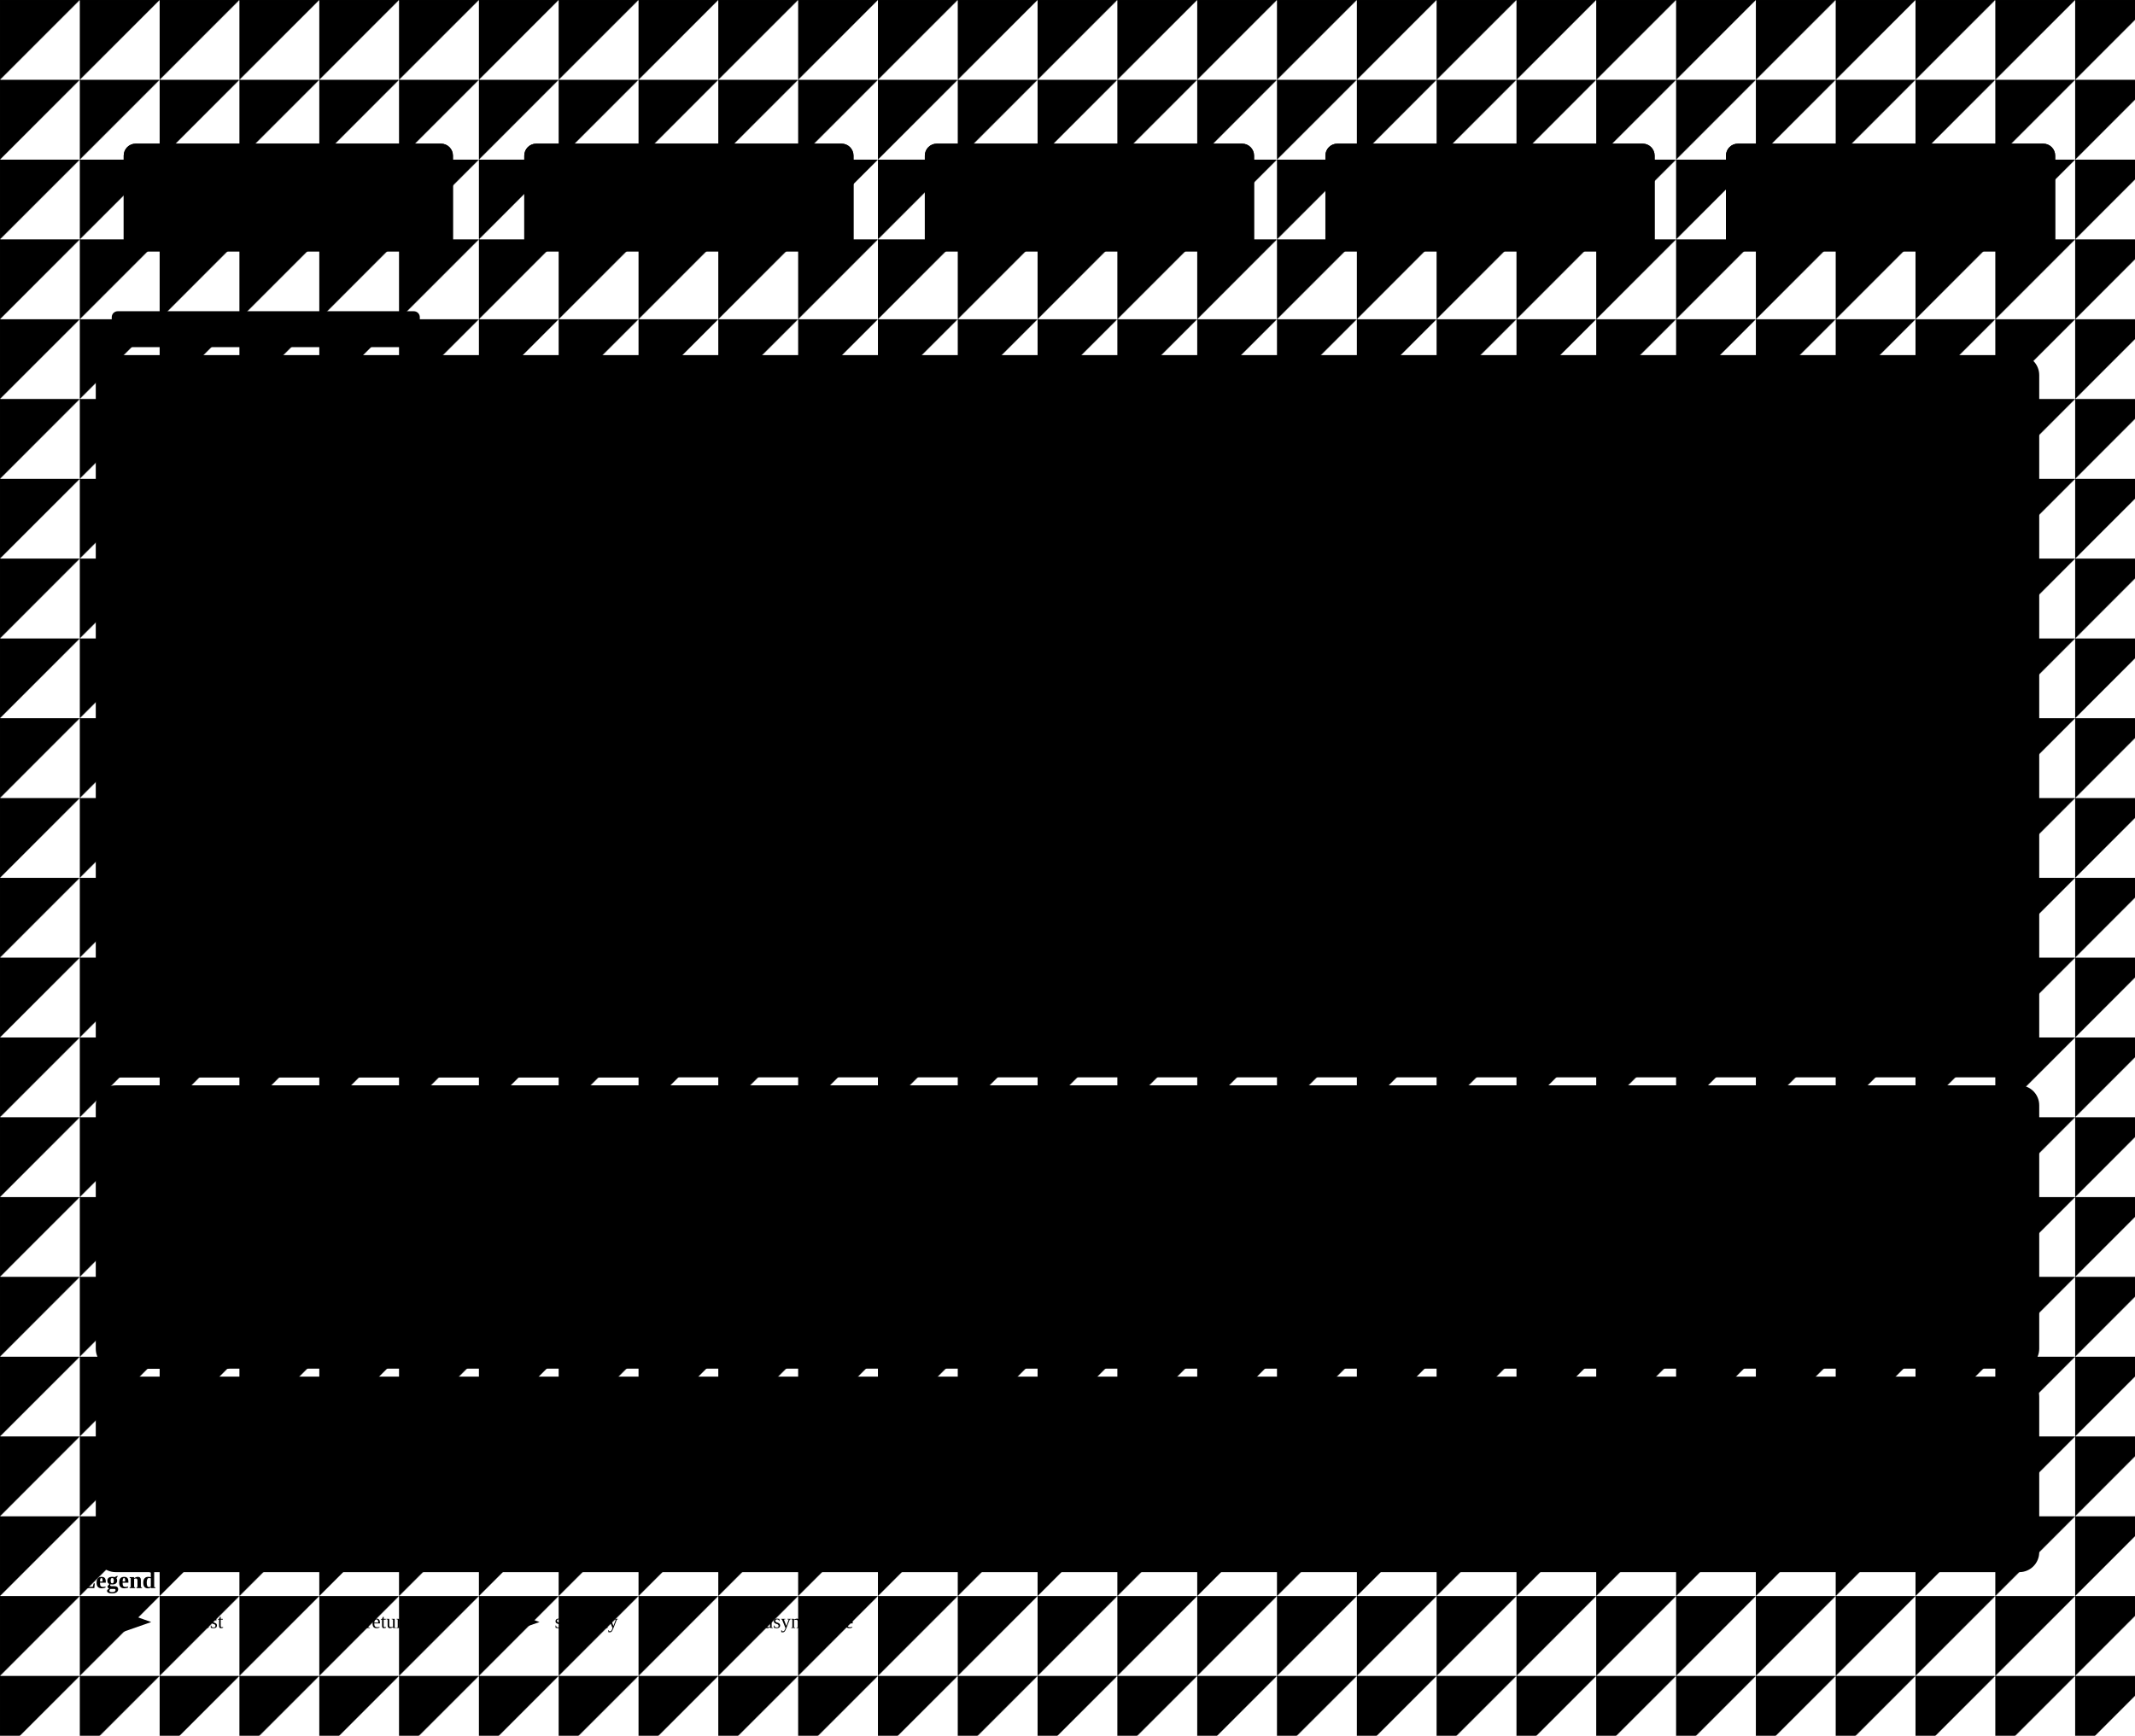
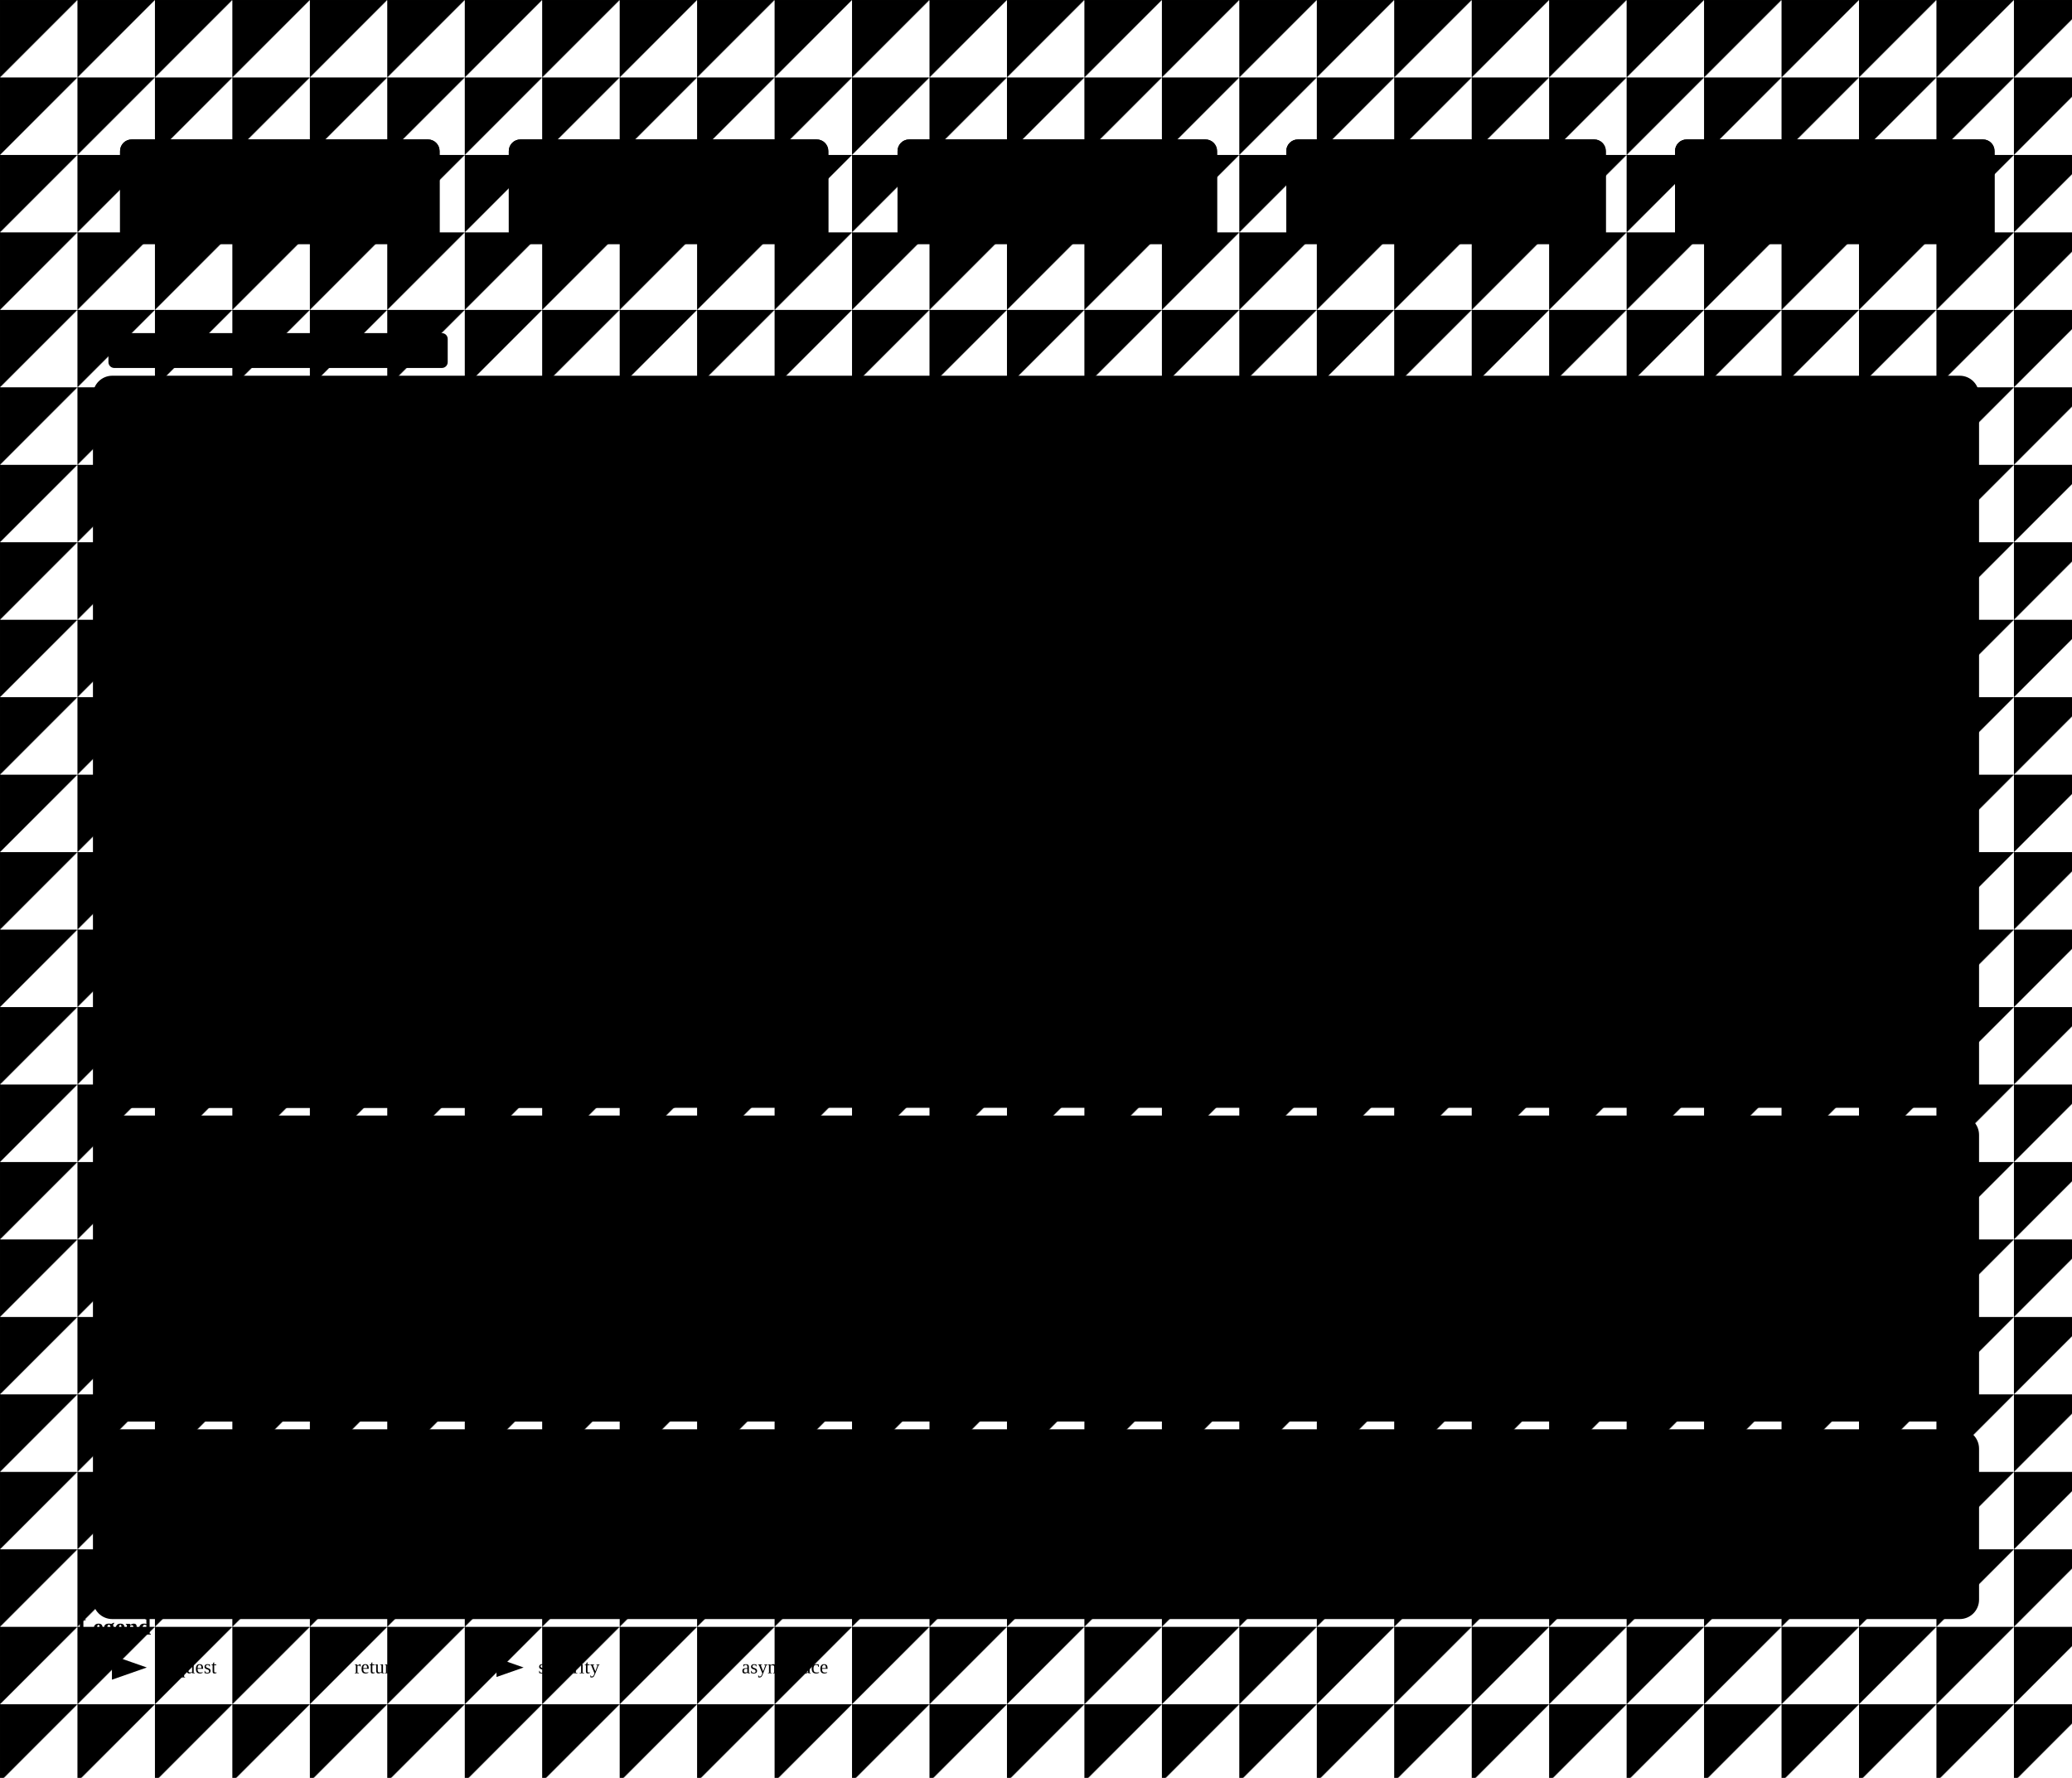
- <svg class="archify" preserveAspectRatio="xMidYMid meet" viewBox="0 0 1070 870" role="img" lang="en" aria-labelledby="seq-big-b-presets-archify-diagram-title seq-big-b-presets-archify-diagram-description">
+ <svg class="archify" preserveAspectRatio="xMidYMid meet" viewBox="0 0 1070 918" role="img" lang="en" aria-labelledby="seq-big-b-presets-archify-diagram-title seq-big-b-presets-archify-diagram-description">
  <defs>
    <marker id="seq-big-b-presets-arrowhead" markerWidth="10" markerHeight="7" refX="9" refY="3.5" orient="auto">
      <polygon points="0 0, 10 3.5, 0 7" class="m-default" />
    </marker>
    <marker id="seq-big-b-presets-arrowhead-emphasis" markerWidth="10" markerHeight="7" refX="9" refY="3.5" orient="auto">
      <polygon points="0 0, 10 3.5, 0 7" class="m-emphasis" />
    </marker>
    <marker id="seq-big-b-presets-arrowhead-security" markerWidth="10" markerHeight="7" refX="9" refY="3.5" orient="auto">
      <polygon points="0 0, 10 3.5, 0 7" class="m-security" />
    </marker>
    <marker id="seq-big-b-presets-arrowhead-dashed" markerWidth="10" markerHeight="7" refX="9" refY="3.5" orient="auto">
      <polygon points="0 0, 10 3.5, 0 7" class="m-dashed" />
    </marker>
    <pattern id="seq-big-b-presets-grid" width="40" height="40" patternUnits="userSpaceOnUse">
      <path d="M 40 0 L 0 0 0 40" class="c-grid" stroke-width="0.5" />
    </pattern>
  </defs>
  <rect width="100%" height="100%" fill="url(#seq-big-b-presets-grid)" />
-   <rect data-graph-role="structural-frame" data-composition-frame-kind="segment" data-composition-frame-id="seq-big-b-presets-0" x="48" y="178" width="974" height="362" rx="10" class="c-lane" stroke-width="1" />
-   <rect data-graph-role="structural-frame" data-composition-frame-kind="segment" data-composition-frame-id="seq-big-b-presets-1" x="48" y="544" width="974" height="142" rx="10" class="c-lane" stroke-width="1" />
-   <rect data-graph-role="structural-frame" data-composition-frame-kind="segment" data-composition-frame-id="seq-big-b-presets-2" x="48" y="690" width="974" height="98" rx="10" class="c-lane" stroke-width="1" />
-   <path d="M 144.5 142 L 144.5 805" class="a-default" stroke-width="0.8" stroke-dasharray="3,7" />
-   <path d="M 345.25 142 L 345.25 805" class="a-default" stroke-width="0.8" stroke-dasharray="3,7" />
-   <path d="M 546 142 L 546 805" class="a-default" stroke-width="0.8" stroke-dasharray="3,7" />
-   <path d="M 746.75 142 L 746.75 805" class="a-default" stroke-width="0.8" stroke-dasharray="3,7" />
-   <path d="M 947.5 142 L 947.5 805" class="a-default" stroke-width="0.8" stroke-dasharray="3,7" />
+   <rect data-graph-role="structural-frame" data-composition-frame-kind="segment" data-composition-frame-id="seq-big-b-presets-0" x="48" y="194" width="974" height="378" rx="10" class="c-lane" stroke-width="1" />
+   <rect data-graph-role="structural-frame" data-composition-frame-kind="segment" data-composition-frame-id="seq-big-b-presets-1" x="48" y="576" width="974" height="158" rx="10" class="c-lane" stroke-width="1" />
+   <rect data-graph-role="structural-frame" data-composition-frame-kind="segment" data-composition-frame-id="seq-big-b-presets-2" x="48" y="738" width="974" height="98" rx="10" class="c-lane" stroke-width="1" />
+   <path d="M 144.5 142 L 144.5 853" class="a-default" stroke-width="0.8" stroke-dasharray="3,7" />
+   <path d="M 345.25 142 L 345.25 853" class="a-default" stroke-width="0.8" stroke-dasharray="3,7" />
+   <path d="M 546 142 L 546 853" class="a-default" stroke-width="0.8" stroke-dasharray="3,7" />
+   <path d="M 746.75 142 L 746.75 853" class="a-default" stroke-width="0.8" stroke-dasharray="3,7" />
+   <path d="M 947.5 142 L 947.5 853" class="a-default" stroke-width="0.8" stroke-dasharray="3,7" />
  <g data-edge-from="user" data-edge-to="dispatcher" data-edge-label="fresh configured preset press" data-edge-key="0">
-     <path data-composition-edge-from="user" data-composition-edge-to="dispatcher" data-composition-points="151.5,210;338.25,210" d="M 151.5 210 L 338.25 210" class="a-emphasis" stroke-width="1.8" marker-end="url(#seq-big-b-presets-arrowhead-emphasis)" />
+     <path data-composition-edge-from="user" data-composition-edge-to="dispatcher" data-composition-points="151.5,226;338.25,226" d="M 151.5 226 L 338.25 226" class="a-emphasis" stroke-width="1.8" marker-end="url(#seq-big-b-presets-arrowhead-emphasis)" />
    <g data-detail="context">
-       <rect x="163.475" y="190" width="162.8" height="16" rx="3" class="c-mask" />
-       <text x="244.875" y="200" class="t-backend" font-size="9" text-anchor="middle">fresh configured preset press</text>
+       <rect x="163.475" y="206" width="162.8" height="16" rx="3" class="c-mask" />
+       <text x="244.875" y="216" class="t-backend" font-size="9" text-anchor="middle">fresh configured preset press</text>
    </g>
  </g>
  <g data-edge-from="dispatcher" data-edge-to="hub" data-edge-label="request next preset (Work → Free → Quiet → Work) with known revision" data-edge-key="1">
-     <path data-composition-edge-from="dispatcher" data-composition-edge-to="hub" data-composition-points="352.25,254;539,254" d="M 352.25 254 L 539 254" class="a-emphasis" stroke-width="1.8" marker-end="url(#seq-big-b-presets-arrowhead-emphasis)" />
+     <path data-composition-edge-from="dispatcher" data-composition-edge-to="hub" data-composition-points="352.25,270;539,270" d="M 352.25 270 L 539 270" class="a-emphasis" stroke-width="1.8" marker-end="url(#seq-big-b-presets-arrowhead-emphasis)" />
    <g data-detail="context">
-       <rect x="262.825" y="234" width="365.6" height="16" rx="3" class="c-mask" />
-       <text x="445.625" y="244" class="t-backend" font-size="9" text-anchor="middle">request next preset (Work → Free → Quiet → Work) with known revision</text>
+       <rect x="262.825" y="250" width="365.6" height="16" rx="3" class="c-mask" />
+       <text x="445.625" y="260" class="t-backend" font-size="9" text-anchor="middle">request next preset (Work → Free → Quiet → Work) with known revision</text>
    </g>
  </g>
  <g data-edge-from="hub" data-edge-to="nanoleaf" data-edge-label="supported native command + requestId/revision/generation" data-edge-key="2">
-     <path data-composition-edge-from="hub" data-composition-edge-to="nanoleaf" data-composition-points="553,298;739.75,298" d="M 553 298 L 739.75 298" class="a-security" stroke-width="1.4" marker-end="url(#seq-big-b-presets-arrowhead-security)" />
+     <path data-composition-edge-from="hub" data-composition-edge-to="nanoleaf" data-composition-points="553,314;739.75,314" d="M 553 314 L 739.75 314" class="a-security" stroke-width="1.4" marker-end="url(#seq-big-b-presets-arrowhead-security)" />
    <g data-detail="context">
-       <rect x="494.775" y="278" width="303.2" height="16" rx="3" class="c-mask" />
-       <text x="646.375" y="288" class="t-security" font-size="9" text-anchor="middle">supported native command + requestId/revision/generation</text>
+       <rect x="494.775" y="294" width="303.2" height="16" rx="3" class="c-mask" />
+       <text x="646.375" y="304" class="t-security" font-size="9" text-anchor="middle">supported native command + requestId/revision/generation</text>
    </g>
  </g>
  <g data-edge-from="hub" data-edge-to="pixoo" data-edge-label="supported native command + request_id" data-edge-key="3">
-     <path data-composition-edge-from="hub" data-composition-edge-to="pixoo" data-composition-points="553,342;940.5,342" d="M 553 342 L 940.5 342" class="a-security" stroke-width="1.4" marker-end="url(#seq-big-b-presets-arrowhead-security)" />
+     <path data-composition-edge-from="hub" data-composition-edge-to="pixoo" data-composition-points="553,358;940.5,358" d="M 553 358 L 940.5 358" class="a-security" stroke-width="1.4" marker-end="url(#seq-big-b-presets-arrowhead-security)" />
    <g data-detail="context">
-       <rect x="644.55" y="322" width="204.4" height="16" rx="3" class="c-mask" />
-       <text x="746.75" y="332" class="t-security" font-size="9" text-anchor="middle">supported native command + request_id</text>
+       <rect x="644.55" y="338" width="204.4" height="16" rx="3" class="c-mask" />
+       <text x="746.75" y="348" class="t-security" font-size="9" text-anchor="middle">supported native command + request_id</text>
    </g>
  </g>
  <g data-edge-from="nanoleaf" data-edge-to="hub" data-edge-label="queued / sent" data-edge-key="4">
-     <path data-composition-edge-from="nanoleaf" data-composition-edge-to="hub" data-composition-points="739.75,386;553,386" d="M 739.75 386 L 553 386" class="a-default" stroke-width="1.4" stroke-dasharray="3,5" marker-end="url(#seq-big-b-presets-arrowhead)" />
+     <path data-composition-edge-from="nanoleaf" data-composition-edge-to="hub" data-composition-points="739.75,402;553,402" d="M 739.75 402 L 553 402" class="a-default" stroke-width="1.4" stroke-dasharray="3,5" marker-end="url(#seq-big-b-presets-arrowhead)" />
    <g data-detail="context">
-       <rect x="606.575" y="366" width="79.6" height="16" rx="3" class="c-mask" />
-       <text x="646.375" y="376" class="t-muted" font-size="9" text-anchor="middle">queued / sent</text>
+       <rect x="606.575" y="382" width="79.6" height="16" rx="3" class="c-mask" />
+       <text x="646.375" y="392" class="t-muted" font-size="9" text-anchor="middle">queued / sent</text>
    </g>
  </g>
  <g data-edge-from="pixoo" data-edge-to="hub" data-edge-label="failed: offline (independent queue)" data-edge-key="5">
-     <path data-composition-edge-from="pixoo" data-composition-edge-to="hub" data-composition-points="940.5,430;553,430" d="M 940.5 430 L 553 430" class="a-default" stroke-width="1.4" stroke-dasharray="3,5" marker-end="url(#seq-big-b-presets-arrowhead)" />
+     <path data-composition-edge-from="pixoo" data-composition-edge-to="hub" data-composition-points="940.5,446;553,446" d="M 940.5 446 L 553 446" class="a-default" stroke-width="1.4" stroke-dasharray="3,5" marker-end="url(#seq-big-b-presets-arrowhead)" />
    <g data-detail="context">
-       <rect x="649.75" y="410" width="194" height="16" rx="3" class="c-mask" />
-       <text x="746.75" y="420" class="t-muted" font-size="9" text-anchor="middle">failed: offline (independent queue)</text>
+       <rect x="649.75" y="426" width="194" height="16" rx="3" class="c-mask" />
+       <text x="746.75" y="436" class="t-muted" font-size="9" text-anchor="middle">failed: offline (independent queue)</text>
    </g>
  </g>
  <g data-edge-from="hub" data-edge-to="dispatcher" data-edge-label="selected preset + per-device results (partial)" data-edge-key="6">
-     <path data-composition-edge-from="hub" data-composition-edge-to="dispatcher" data-composition-points="539,474;352.25,474" d="M 539 474 L 352.25 474" class="a-default" stroke-width="1.4" stroke-dasharray="3,5" marker-end="url(#seq-big-b-presets-arrowhead)" />
+     <path data-composition-edge-from="hub" data-composition-edge-to="dispatcher" data-composition-points="539,490;352.25,490" d="M 539 490 L 352.25 490" class="a-default" stroke-width="1.4" stroke-dasharray="3,5" marker-end="url(#seq-big-b-presets-arrowhead)" />
    <g data-detail="context">
-       <rect x="320.025" y="454" width="251.2" height="16" rx="3" class="c-mask" />
-       <text x="445.625" y="464" class="t-muted" font-size="9" text-anchor="middle">selected preset + per-device results (partial)</text>
+       <rect x="320.025" y="470" width="251.2" height="16" rx="3" class="c-mask" />
+       <text x="445.625" y="480" class="t-muted" font-size="9" text-anchor="middle">selected preset + per-device results (partial)</text>
    </g>
  </g>
  <g data-edge-from="dispatcher" data-edge-to="user" data-edge-label="visible feedback: requested, sent, failed, uncertain" data-edge-key="7">
-     <path data-composition-edge-from="dispatcher" data-composition-edge-to="user" data-composition-points="338.25,518;151.5,518" d="M 338.25 518 L 151.5 518" class="a-default" stroke-width="1.4" stroke-dasharray="3,5" marker-end="url(#seq-big-b-presets-arrowhead)" />
+     <path data-composition-edge-from="dispatcher" data-composition-edge-to="user" data-composition-points="338.25,534;151.5,534" d="M 338.25 534 L 151.5 534" class="a-default" stroke-width="1.4" stroke-dasharray="3,5" marker-end="url(#seq-big-b-presets-arrowhead)" />
    <g data-detail="context">
-       <rect x="103.675" y="498" width="282.4" height="16" rx="3" class="c-mask" />
-       <text x="244.875" y="508" class="t-muted" font-size="9" text-anchor="middle">visible feedback: requested, sent, failed, uncertain</text>
+       <rect x="103.675" y="514" width="282.4" height="16" rx="3" class="c-mask" />
+       <text x="244.875" y="524" class="t-muted" font-size="9" text-anchor="middle">visible feedback: requested, sent, failed, uncertain</text>
    </g>
-     <text data-detail="fine" x="163.5" y="536" class="t-dim" font-size="7">transport outcomes are not optical proof</text>
+     <text data-detail="fine" x="163.5" y="552" class="t-dim" font-size="7">transport outcomes are not optical proof</text>
  </g>
  <g data-edge-from="user" data-edge-to="nanoleaf" data-edge-label="manual scene change in the vendor app" data-edge-key="8">
-     <path data-composition-edge-from="user" data-composition-edge-to="nanoleaf" data-composition-points="151.5,576;739.75,576" d="M 151.5 576 L 739.75 576" class="a-dashed" stroke-width="1.4" marker-end="url(#seq-big-b-presets-arrowhead-dashed)" />
+     <path data-composition-edge-from="user" data-composition-edge-to="nanoleaf" data-composition-points="151.5,608;739.75,608" d="M 151.5 608 L 739.75 608" class="a-dashed" stroke-width="1.4" marker-end="url(#seq-big-b-presets-arrowhead-dashed)" />
    <g data-detail="context">
-       <rect x="343.425" y="556" width="204.4" height="16" rx="3" class="c-mask" />
-       <text x="445.625" y="566" class="t-messagebus" font-size="9" text-anchor="middle">manual scene change in the vendor app</text>
+       <rect x="343.425" y="588" width="204.4" height="16" rx="3" class="c-mask" />
+       <text x="445.625" y="598" class="t-messagebus" font-size="9" text-anchor="middle">manual scene change in the vendor app</text>
    </g>
  </g>
  <g data-edge-from="user" data-edge-to="dispatcher" data-edge-label="next fresh configured preset press" data-edge-key="9">
-     <path data-composition-edge-from="user" data-composition-edge-to="dispatcher" data-composition-points="151.5,620;338.25,620" d="M 151.5 620 L 338.25 620" class="a-emphasis" stroke-width="1.8" marker-end="url(#seq-big-b-presets-arrowhead-emphasis)" />
+     <path data-composition-edge-from="user" data-composition-edge-to="dispatcher" data-composition-points="151.5,652;338.25,652" d="M 151.5 652 L 338.25 652" class="a-emphasis" stroke-width="1.8" marker-end="url(#seq-big-b-presets-arrowhead-emphasis)" />
    <g data-detail="context">
-       <rect x="150.475" y="600" width="188.8" height="16" rx="3" class="c-mask" />
-       <text x="244.875" y="610" class="t-backend" font-size="9" text-anchor="middle">next fresh configured preset press</text>
+       <rect x="150.475" y="632" width="188.8" height="16" rx="3" class="c-mask" />
+       <text x="244.875" y="642" class="t-backend" font-size="9" text-anchor="middle">next fresh configured preset press</text>
    </g>
  </g>
  <g data-edge-from="hub" data-edge-to="nanoleaf" data-edge-label="supported ownership handoff, then preset action" data-edge-key="10">
-     <path data-composition-edge-from="hub" data-composition-edge-to="nanoleaf" data-composition-points="553,664;739.75,664" d="M 553 664 L 739.75 664" class="a-security" stroke-width="1.4" marker-end="url(#seq-big-b-presets-arrowhead-security)" />
+     <path data-composition-edge-from="hub" data-composition-edge-to="nanoleaf" data-composition-points="553,696;739.75,696" d="M 553 696 L 739.75 696" class="a-security" stroke-width="1.4" marker-end="url(#seq-big-b-presets-arrowhead-security)" />
    <g data-detail="context">
-       <rect x="518.175" y="644" width="256.4" height="16" rx="3" class="c-mask" />
-       <text x="646.375" y="654" class="t-security" font-size="9" text-anchor="middle">supported ownership handoff, then preset action</text>
+       <rect x="518.175" y="676" width="256.4" height="16" rx="3" class="c-mask" />
+       <text x="646.375" y="686" class="t-security" font-size="9" text-anchor="middle">supported ownership handoff, then preset action</text>
    </g>
  </g>
  <g data-edge-from="dispatcher" data-edge-to="hub" data-edge-label="startup · reconnect · profile selection → no presses replayed, no device commands" data-edge-key="11">
-     <path data-composition-edge-from="dispatcher" data-composition-edge-to="hub" data-composition-points="352.25,722;539,722" d="M 352.25 722 L 539 722" class="a-dashed" stroke-width="1.4" marker-end="url(#seq-big-b-presets-arrowhead-dashed)" />
+     <path data-composition-edge-from="dispatcher" data-composition-edge-to="hub" data-composition-points="352.25,770;539,770" d="M 352.25 770 L 539 770" class="a-dashed" stroke-width="1.4" marker-end="url(#seq-big-b-presets-arrowhead-dashed)" />
    <g data-detail="context">
-       <rect x="229.025" y="702" width="433.2" height="16" rx="3" class="c-mask" />
-       <text x="445.625" y="712" class="t-messagebus" font-size="9" text-anchor="middle">startup · reconnect · profile selection → no presses replayed, no device commands</text>
+       <rect x="229.025" y="750" width="433.2" height="16" rx="3" class="c-mask" />
+       <text x="445.625" y="760" class="t-messagebus" font-size="9" text-anchor="middle">startup · reconnect · profile selection → no presses replayed, no device commands</text>
    </g>
  </g>
  <g data-edge-from="hub" data-edge-to="dispatcher" data-edge-label="hub unavailable → reported; local mouse controls keep working" data-edge-key="12">
-     <path data-composition-edge-from="hub" data-composition-edge-to="dispatcher" data-composition-points="539,766;352.25,766" d="M 539 766 L 352.25 766" class="a-default" stroke-width="1.4" stroke-dasharray="3,5" marker-end="url(#seq-big-b-presets-arrowhead)" />
+     <path data-composition-edge-from="hub" data-composition-edge-to="dispatcher" data-composition-points="539,814;352.25,814" d="M 539 814 L 352.25 814" class="a-default" stroke-width="1.4" stroke-dasharray="3,5" marker-end="url(#seq-big-b-presets-arrowhead)" />
    <g data-detail="context">
-       <rect x="281.025" y="746" width="329.2" height="16" rx="3" class="c-mask" />
-       <text x="445.625" y="756" class="t-muted" font-size="9" text-anchor="middle">hub unavailable → reported; local mouse controls keep working</text>
+       <rect x="281.025" y="794" width="329.2" height="16" rx="3" class="c-mask" />
+       <text x="445.625" y="804" class="t-muted" font-size="9" text-anchor="middle">hub unavailable → reported; local mouse controls keep working</text>
    </g>
  </g>
  <g data-graph-role="segment-label" data-segment-id="seq-big-b-presets-0">
-     <rect x="56" y="156" width="154.4" height="18" rx="3" class="c-mask" />
-     <text x="62" y="169" class="t-dim" font-size="9" font-weight="600">Fresh press, one transition</text>
+     <rect x="56" y="172" width="175.2" height="18" rx="3" class="c-mask" />
+     <text x="62" y="185" class="t-dim" font-size="9" font-weight="600">1 · Fresh press, one transition</text>
  </g>
  <g data-graph-role="segment-label" data-segment-id="seq-big-b-presets-1">
-     <rect x="56" y="522" width="274" height="18" rx="3" class="c-mask" />
-     <text x="62" y="535" class="t-dim" font-size="9" font-weight="600">Manual change stays until the next explicit preset</text>
+     <rect x="56" y="554" width="294.8" height="18" rx="3" class="c-mask" />
+     <text x="62" y="567" class="t-dim" font-size="9" font-weight="600">2 · Manual change stays until the next explicit preset</text>
  </g>
  <g data-graph-role="segment-label" data-segment-id="seq-big-b-presets-2">
-     <rect x="56" y="668" width="60.8" height="18" rx="3" class="c-mask" />
-     <text x="62" y="681" class="t-dim" font-size="9" font-weight="600">No replay</text>
+     <rect x="56" y="716" width="279.2" height="18" rx="3" class="c-mask" />
+     <text x="62" y="729" class="t-dim" font-size="9" font-weight="600">Alternative · startup, reconnect or hub unavailable</text>
  </g>
  <g id="seq-big-b-presets-node-user" data-node-id="seq-big-b-presets-user" data-node-label="User" tabindex="0" role="button" aria-label="Focus User, preset binding · vendor app, Sequence participant" aria-pressed="false" data-node-kind="external" data-node-sublabel="preset binding · vendor app" data-node-context="Sequence participant">
    <rect x="62" y="72" width="165" height="54" rx="6" class="c-mask" />
    <rect x="62" y="72" width="165" height="54" rx="6" class="c-external" stroke-width="1.5" />
    <g aria-hidden="true" data-semantic-sigil="external" class="semantic-sigil s-external" transform="translate(68 78) scale(0.6875)">
      <rect x="2.5" y="5" width="8.5" height="8" rx="1.5" />
      <path d="M8 2.5h5.5V8M13.5 2.5 7.5 8.5" />
    </g>
    <text data-node-label="" data-detail-anchor="" x="144.5" y="94" class="t-primary" font-size="11" font-weight="600" text-anchor="middle">User</text>
    <text data-detail="context" x="144.5" y="111" class="t-muted" font-size="7" text-anchor="middle">preset binding · vendor app</text>
  </g>
-   <g id="seq-big-b-presets-node-dispatcher" data-node-id="seq-big-b-presets-dispatcher" data-node-label="Windows dispatcher" tabindex="0" role="button" aria-label="Focus Windows dispatcher, binding + feedback, Sequence participant" aria-pressed="false" data-node-kind="backend" data-node-sublabel="binding + feedback" data-node-context="Sequence participant">
+   <g id="seq-big-b-presets-node-dispatcher" data-node-id="seq-big-b-presets-dispatcher" data-node-label="Windows dispatcher" tabindex="0" role="button" aria-label="Focus Windows dispatcher, planned · feedback, Sequence participant" aria-pressed="false" data-node-kind="backend" data-node-sublabel="planned · feedback" data-node-context="Sequence participant">
    <rect x="262.75" y="72" width="165" height="54" rx="6" class="c-mask" />
    <rect x="262.75" y="72" width="165" height="54" rx="6" class="c-backend" stroke-width="1.5" />
    <g aria-hidden="true" data-semantic-sigil="backend" class="semantic-sigil s-backend" transform="translate(268.75 78) scale(0.6875)">
      <path d="M6 3 3 8l3 5M10 3l3 5-3 5" />
    </g>
    <text data-node-label="" data-detail-anchor="" x="345.25" y="94" class="t-primary" font-size="11" font-weight="600" text-anchor="middle">Windows dispatcher</text>
-     <text data-detail="context" x="345.25" y="111" class="t-muted" font-size="7" text-anchor="middle">binding + feedback</text>
+     <text data-detail="context" x="345.25" y="111" class="t-muted" font-size="7" text-anchor="middle">planned · feedback</text>
  </g>
-   <g id="seq-big-b-presets-node-hub" data-node-id="seq-big-b-presets-hub" data-node-label="Hub preset service" tabindex="0" role="button" aria-label="Focus Hub preset service, authoritative selection, Sequence participant" aria-pressed="false" data-node-kind="security" data-node-sublabel="authoritative selection" data-node-context="Sequence participant">
+   <g id="seq-big-b-presets-node-hub" data-node-id="seq-big-b-presets-hub" data-node-label="Hub preset service" tabindex="0" role="button" aria-label="Focus Hub preset service, planned · owns selection, Sequence participant" aria-pressed="false" data-node-kind="security" data-node-sublabel="planned · owns selection" data-node-context="Sequence participant">
    <rect x="463.5" y="72" width="165" height="54" rx="6" class="c-mask" />
    <rect x="463.5" y="72" width="165" height="54" rx="6" class="c-security" stroke-width="1.5" />
    <g aria-hidden="true" data-semantic-sigil="security" class="semantic-sigil s-security" transform="translate(469.5 78) scale(0.6875)">
      <path d="M8 2.2 13 4v3.5c0 3.1-1.8 5.4-5 6.5-3.2-1.1-5-3.4-5-6.5V4Z" />
      <path d="m5.8 8 1.5 1.5 3-3" />
    </g>
    <text data-node-label="" data-detail-anchor="" x="546" y="94" class="t-primary" font-size="11" font-weight="600" text-anchor="middle">Hub preset service</text>
-     <text data-detail="context" x="546" y="111" class="t-muted" font-size="7" text-anchor="middle">authoritative selection</text>
+     <text data-detail="context" x="546" y="111" class="t-muted" font-size="7" text-anchor="middle">planned · owns selection</text>
  </g>
  <g id="seq-big-b-presets-node-nanoleaf" data-node-id="seq-big-b-presets-nanoleaf" data-node-label="Nanoleaf owner" tabindex="0" role="button" aria-label="Focus Nanoleaf owner, Work/Quiet/Free, Sequence participant" aria-pressed="false" data-node-kind="backend" data-node-sublabel="Work/Quiet/Free" data-node-context="Sequence participant">
    <rect x="664.25" y="72" width="165" height="54" rx="6" class="c-mask" />
    <rect x="664.25" y="72" width="165" height="54" rx="6" class="c-backend" stroke-width="1.5" />
    <g aria-hidden="true" data-semantic-sigil="backend" class="semantic-sigil s-backend" transform="translate(670.25 78) scale(0.6875)">
      <path d="M6 3 3 8l3 5M10 3l3 5-3 5" />
    </g>
    <text data-node-label="" data-detail-anchor="" x="746.75" y="94" class="t-primary" font-size="11" font-weight="600" text-anchor="middle">Nanoleaf owner</text>
    <text data-detail="context" x="746.75" y="111" class="t-muted" font-size="7" text-anchor="middle">Work/Quiet/Free</text>
  </g>
  <g id="seq-big-b-presets-node-pixoo" data-node-id="seq-big-b-presets-pixoo" data-node-label="Pixoo owner" tabindex="0" role="button" aria-label="Focus Pixoo owner, Monitor/Media, Sequence participant" aria-pressed="false" data-node-kind="backend" data-node-sublabel="Monitor/Media" data-node-context="Sequence participant">
    <rect x="865" y="72" width="165" height="54" rx="6" class="c-mask" />
    <rect x="865" y="72" width="165" height="54" rx="6" class="c-backend" stroke-width="1.5" />
    <g aria-hidden="true" data-semantic-sigil="backend" class="semantic-sigil s-backend" transform="translate(871 78) scale(0.6875)">
      <path d="M6 3 3 8l3 5M10 3l3 5-3 5" />
    </g>
    <text data-node-label="" data-detail-anchor="" x="947.5" y="94" class="t-primary" font-size="11" font-weight="600" text-anchor="middle">Pixoo owner</text>
    <text data-detail="context" x="947.5" y="111" class="t-muted" font-size="7" text-anchor="middle">Monitor/Media</text>
  </g>
  <g data-legend="">
-     <text x="40" y="796" class="t-primary" font-size="12" font-weight="650">Legend</text>
-     <g data-legend-semantic-kind="emphasis" data-legend-x="40" data-legend-baseline="816" data-legend-width="78">
-       <path d="M 40 813 L 74 813" class="a-emphasis" stroke-width="1.8" marker-end="url(#seq-big-b-presets-arrowhead-emphasis)" />
-       <text x="83" y="816" class="t-muted" font-size="10" font-weight="500">request</text>
+     <text x="40" y="844" class="t-primary" font-size="12" font-weight="650">Legend</text>
+     <g data-legend-semantic-kind="emphasis" data-legend-x="40" data-legend-baseline="864" data-legend-width="78">
+       <path d="M 40 861 L 74 861" class="a-emphasis" stroke-width="1.8" marker-end="url(#seq-big-b-presets-arrowhead-emphasis)" />
+       <text x="83" y="864" class="t-muted" font-size="10" font-weight="500">request</text>
    </g>
-     <g data-legend-semantic-kind="return" data-legend-x="140" data-legend-baseline="816" data-legend-width="73">
-       <path d="M 140 813 L 174 813" class="a-default" stroke-width="1.4" stroke-dasharray="3,5" marker-end="url(#seq-big-b-presets-arrowhead)" />
-       <text x="183" y="816" class="t-muted" font-size="10" font-weight="500">return</text>
+     <g data-legend-semantic-kind="return" data-legend-x="140" data-legend-baseline="864" data-legend-width="73">
+       <path d="M 140 861 L 174 861" class="a-default" stroke-width="1.4" stroke-dasharray="3,5" marker-end="url(#seq-big-b-presets-arrowhead)" />
+       <text x="183" y="864" class="t-muted" font-size="10" font-weight="500">return</text>
    </g>
-     <g data-legend-semantic-kind="security" data-legend-x="235" data-legend-baseline="816" data-legend-width="83">
-       <path d="M 235 813 L 269 813" class="a-security" stroke-width="1.4" marker-end="url(#seq-big-b-presets-arrowhead-security)" />
-       <text x="278" y="816" class="t-muted" font-size="10" font-weight="500">security</text>
+     <g data-legend-semantic-kind="security" data-legend-x="235" data-legend-baseline="864" data-legend-width="83">
+       <path d="M 235 861 L 269 861" class="a-security" stroke-width="1.4" marker-end="url(#seq-big-b-presets-arrowhead-security)" />
+       <text x="278" y="864" class="t-muted" font-size="10" font-weight="500">security</text>
    </g>
-     <g data-legend-semantic-kind="dashed" data-legend-x="340" data-legend-baseline="816" data-legend-width="98">
-       <path d="M 340 813 L 374 813" class="a-dashed" stroke-width="1.4" marker-end="url(#seq-big-b-presets-arrowhead-dashed)" />
-       <text x="383" y="816" class="t-muted" font-size="10" font-weight="500">async trace</text>
+     <g data-legend-semantic-kind="dashed" data-legend-x="340" data-legend-baseline="864" data-legend-width="98">
+       <path d="M 340 861 L 374 861" class="a-dashed" stroke-width="1.4" marker-end="url(#seq-big-b-presets-arrowhead-dashed)" />
+       <text x="383" y="864" class="t-muted" font-size="10" font-weight="500">async trace</text>
    </g>
  </g>
</svg>
